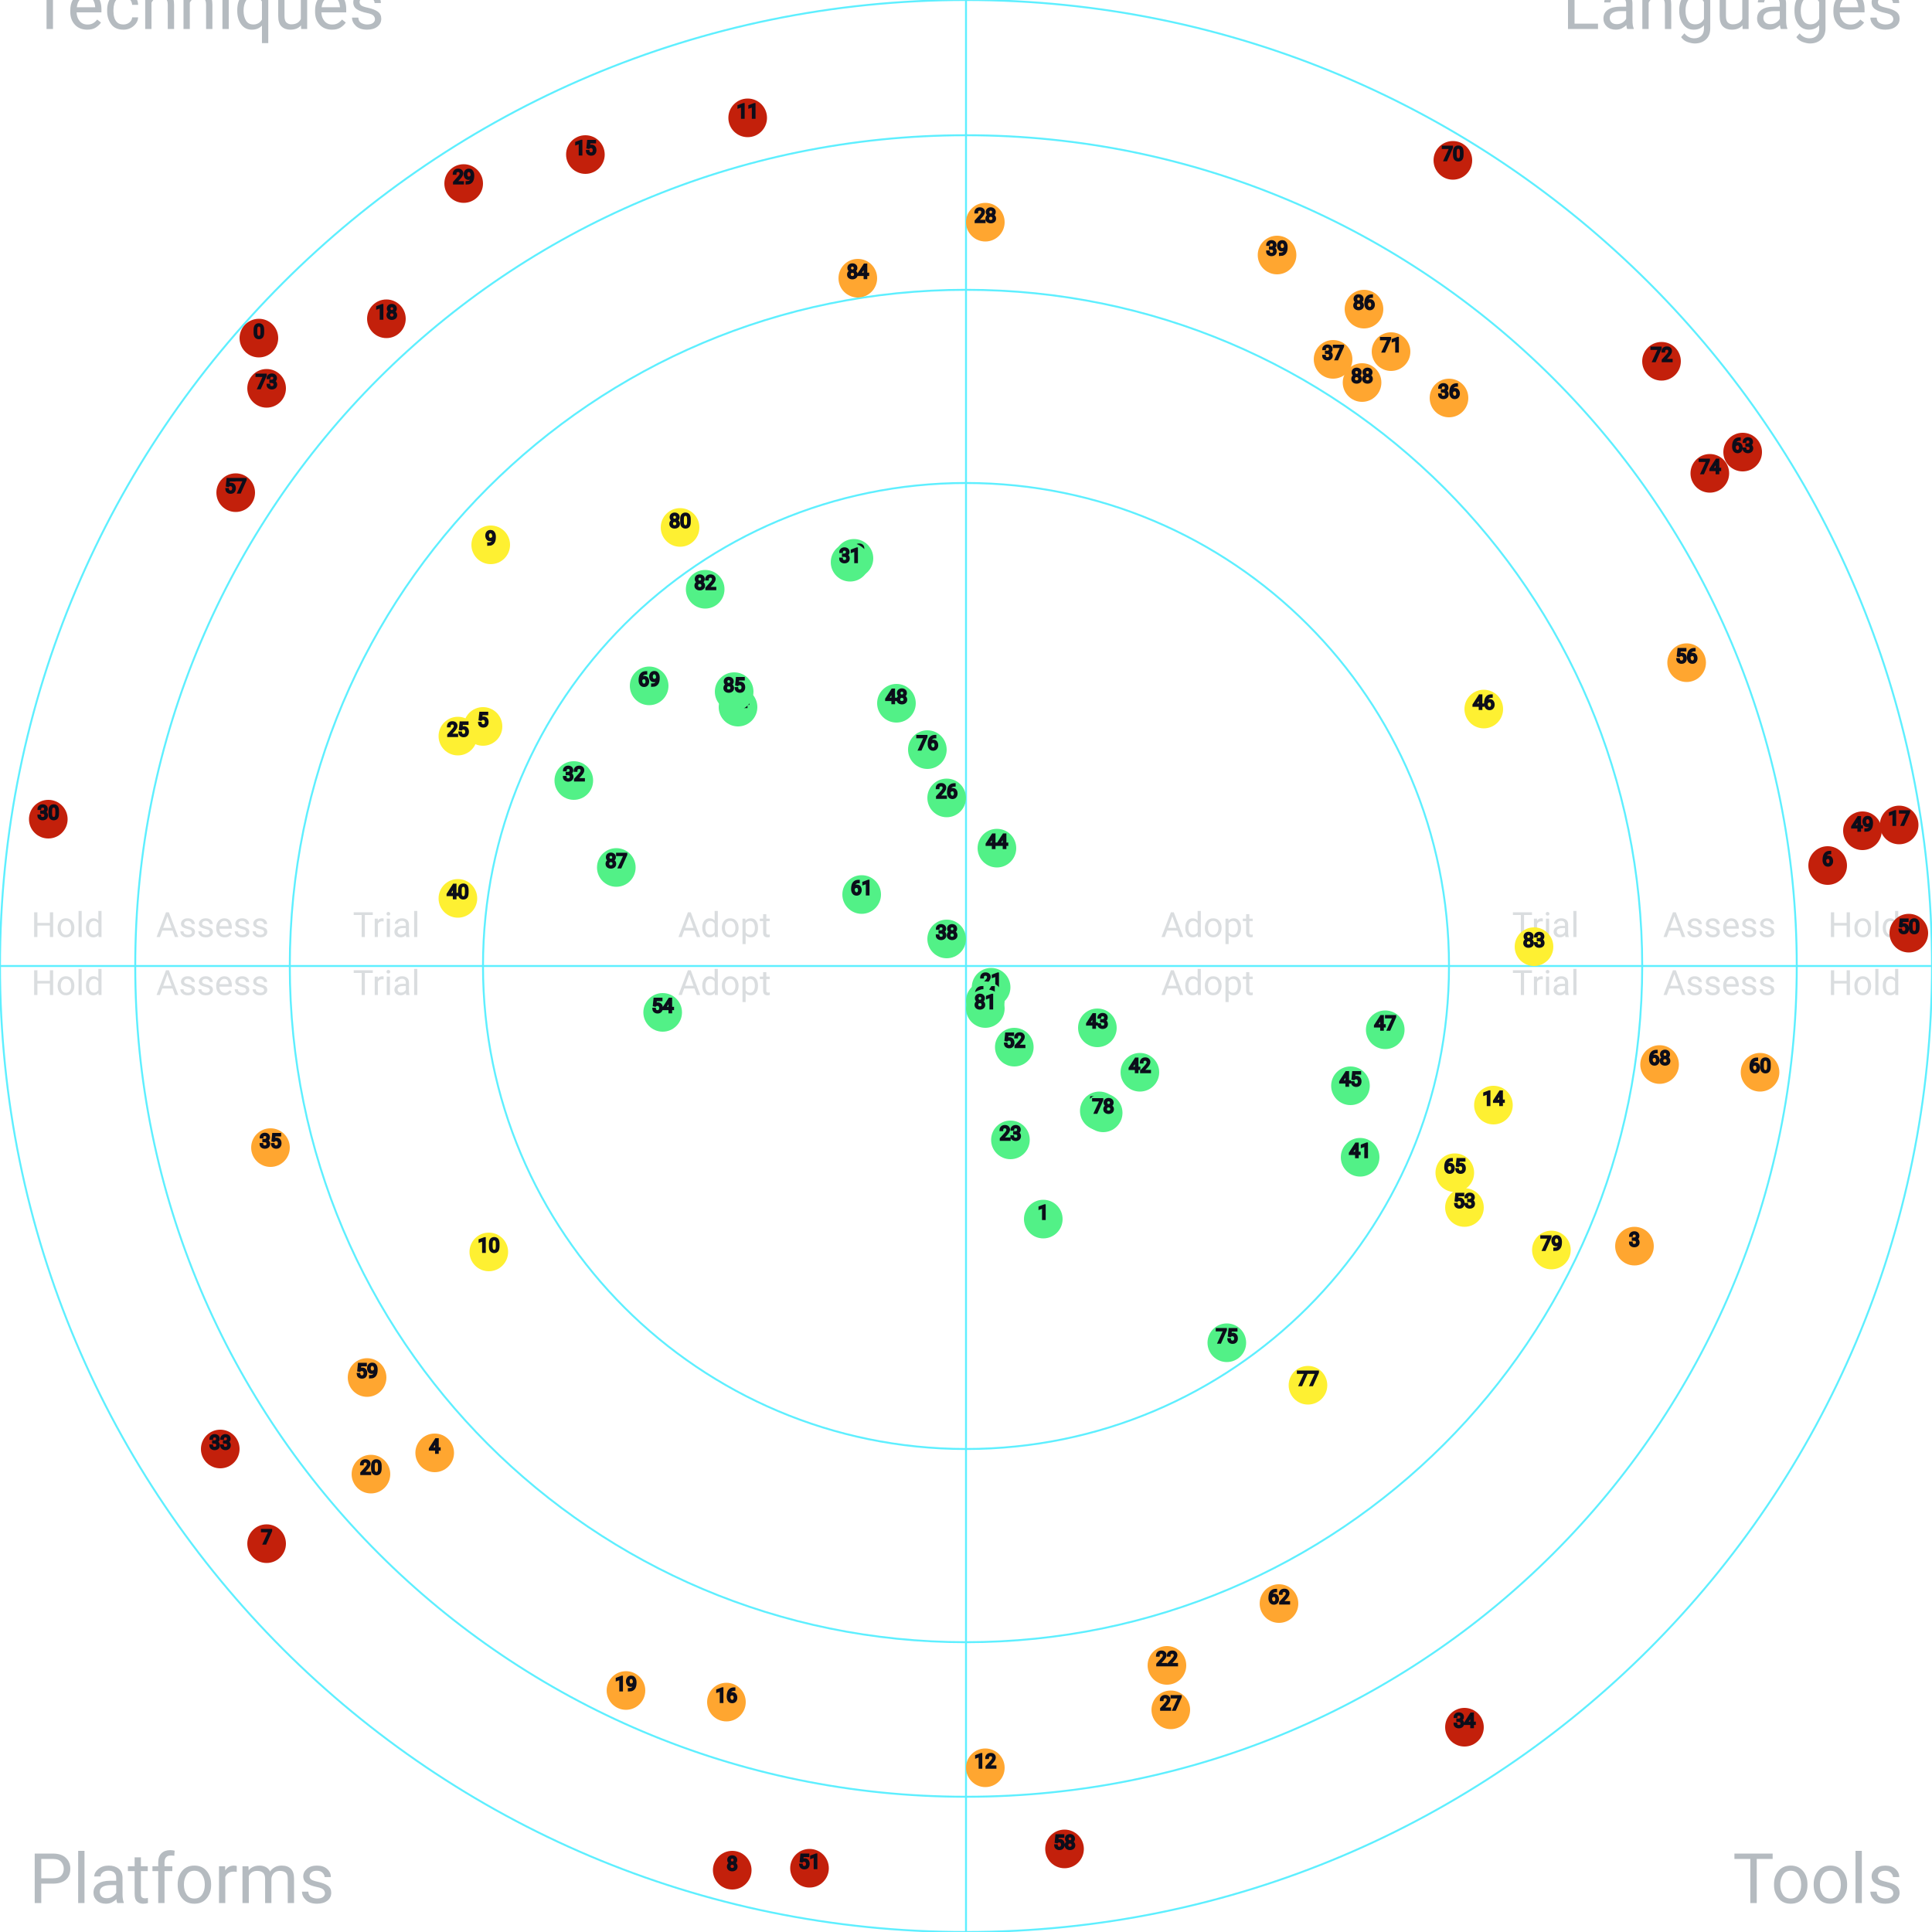
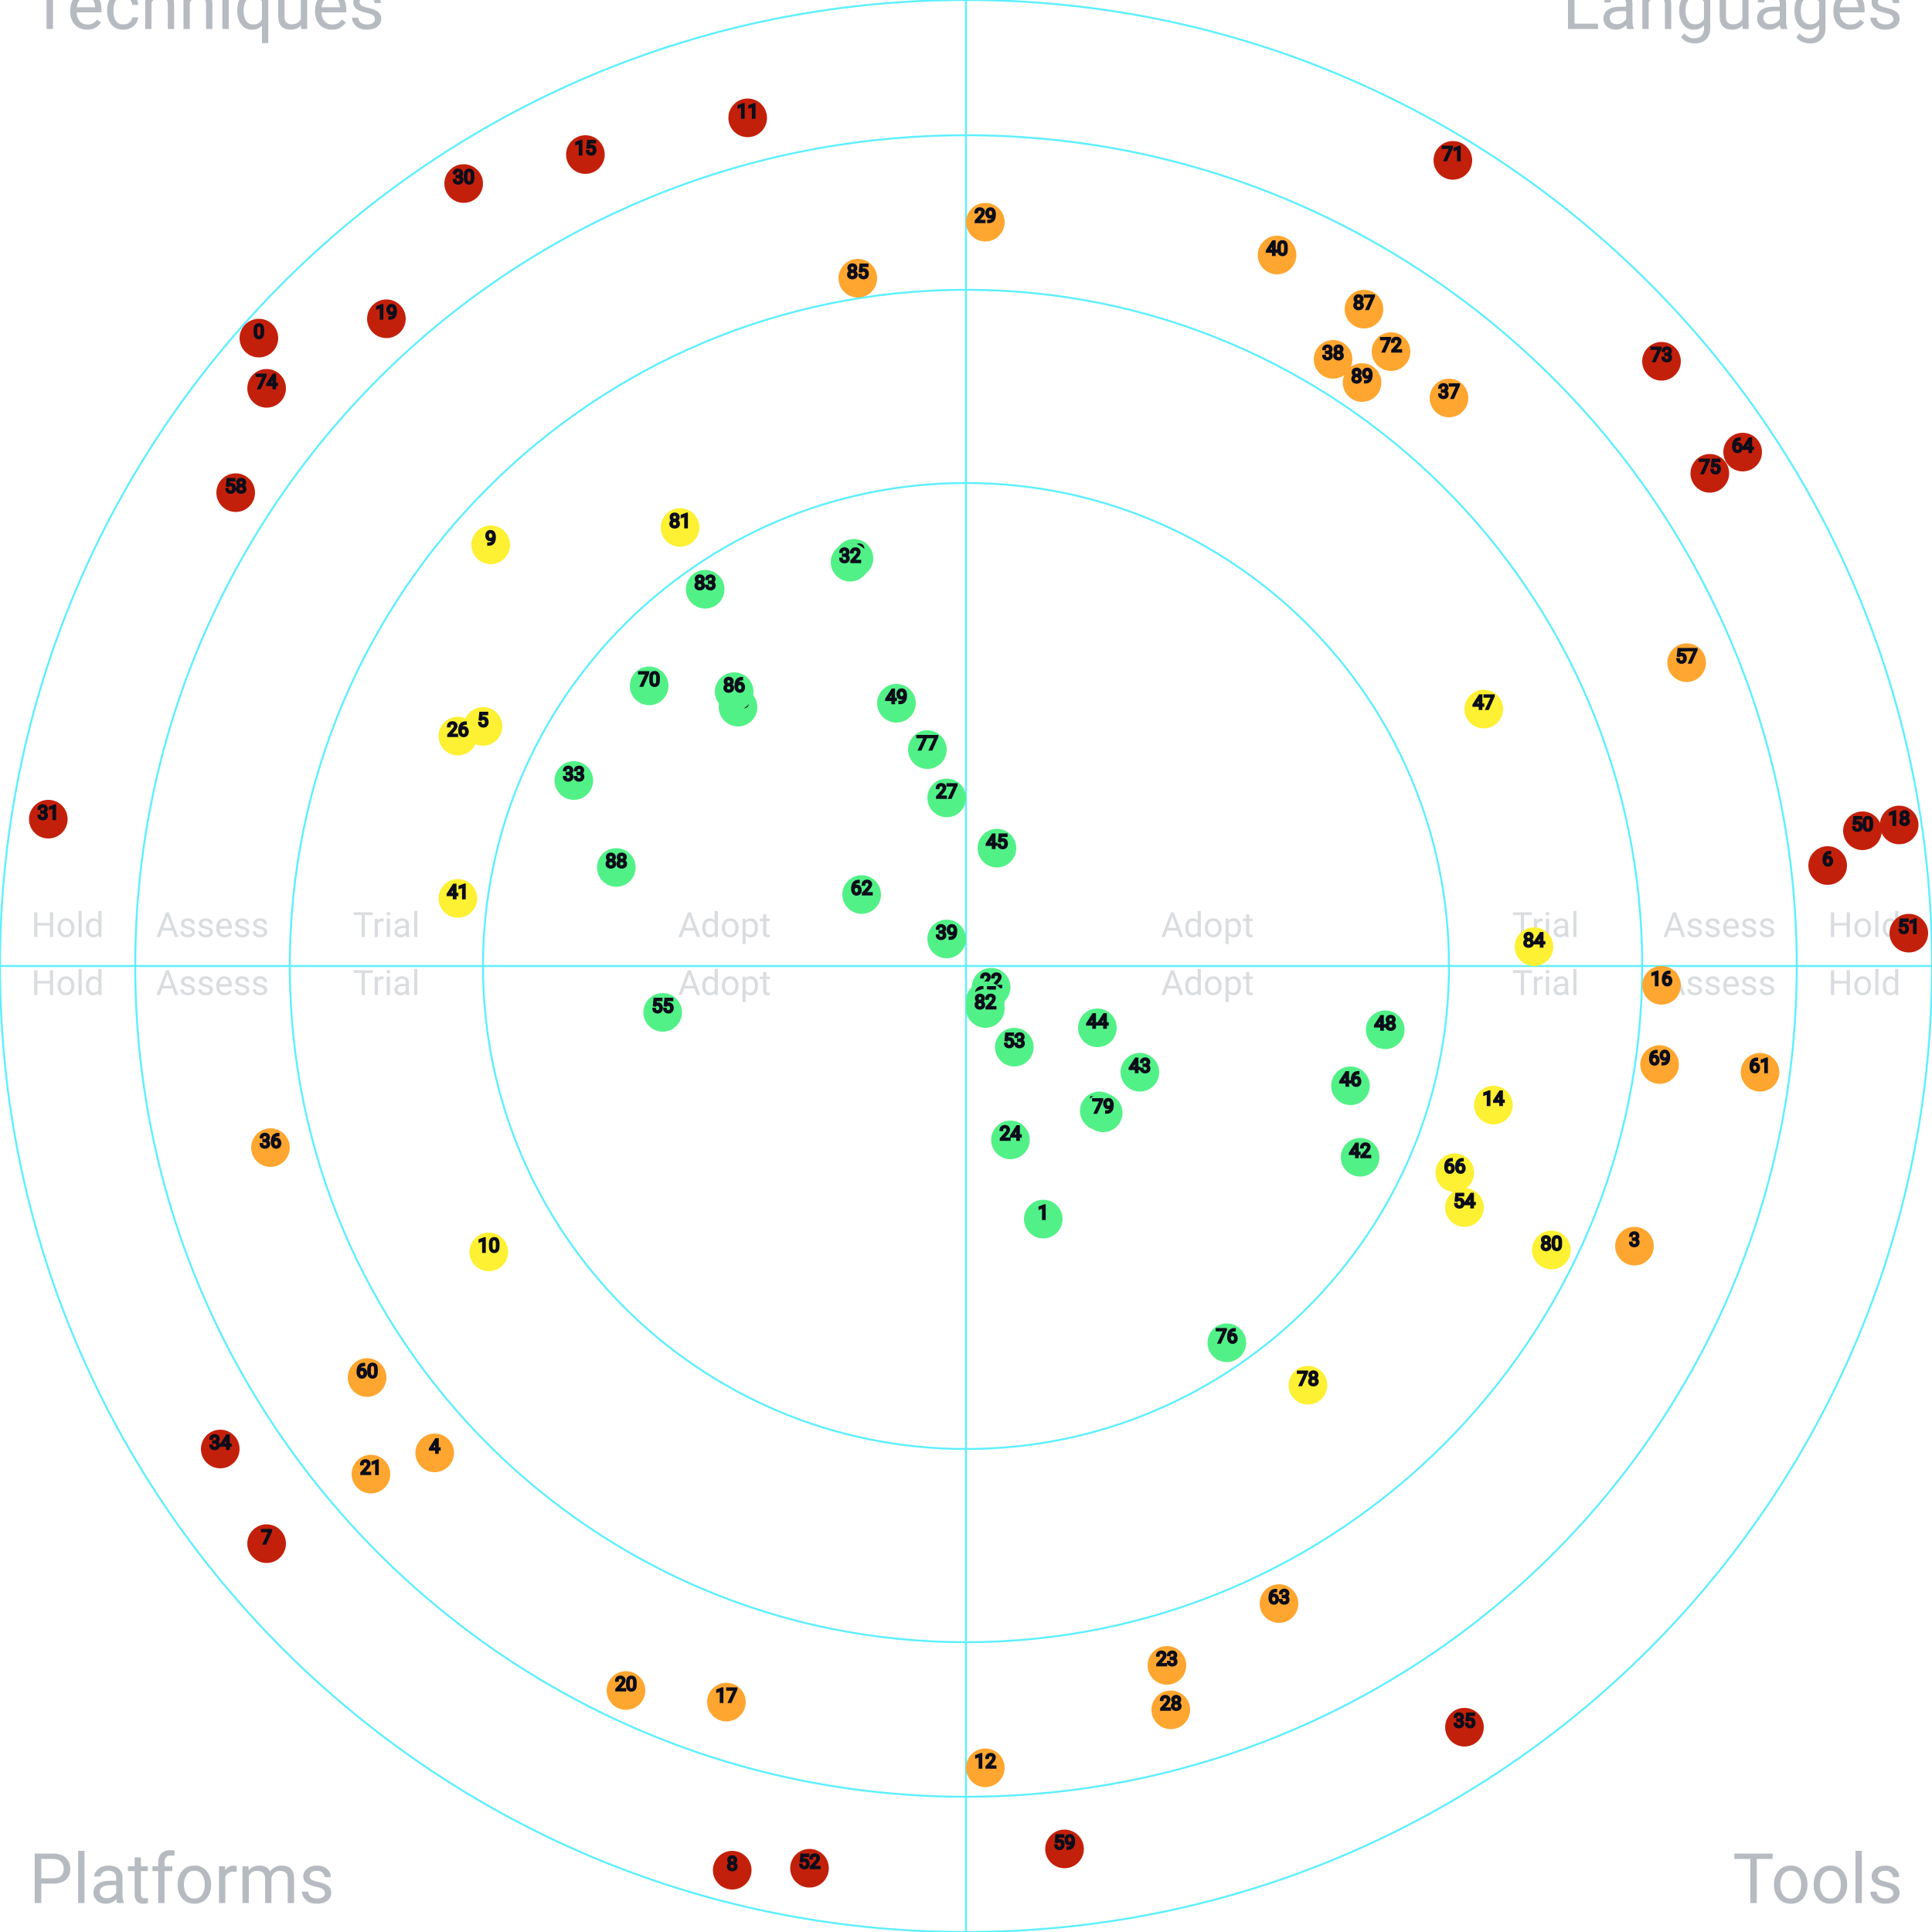
<svg xmlns="http://www.w3.org/2000/svg" viewBox="0 0 1000 1000" width="800" height="800" style="background-color: #2a2b38">
  <style>
    /* cspell:disable */
    text {
      stroke: #0c0d1a;
      font-weight: normal;
      font-size: 10px;
      font-family: fira code, system-ui, -apple-system, blinkmacsystemfont, pingfang sc, microsoft yahei ui, segoe ui, roboto, oxygen, ubuntu, cantarell, fira sans, droid sans, helvetica neue, helvetica, arial, sans-serif;
    }

    a[href="#"] {
      cursor: not-allowed;
    }

    .primary {
      stroke: #5eefff;
    }

    #blip {
      stroke: transparent;
    }

    .adopt {
      fill: #52f187;
    }

    .trial {
      fill: #fef032;
    }

    .assess {
      fill: #ffa630;
    }

    .hold {
      fill: #c3200b;
    }

    .watermark {
      font-size: 18px;
      fill: #b5bbc0;
      stroke: none;
      opacity: 0.5;
    }

    .title {
      font-size: 36px;
      fill: #b5bbc0;
      stroke: none;
    }
    /* cspell:enable */
  </style>
  <defs>
    <circle id="blip" r="10" class="blip" />
    <text id="ring0" class="watermark" alignment-baseline="middle" text-anchor="middle">Adopt</text>
    <text id="ring1" class="watermark" alignment-baseline="middle" text-anchor="middle">Trial</text>
    <text id="ring2" class="watermark" alignment-baseline="middle" text-anchor="middle">Assess</text>
    <text id="ring3" class="watermark" alignment-baseline="middle" text-anchor="middle">Hold</text>
  </defs>
  <view id="techniques" viewBox="0 0 500 500" />
  <view id="languages" viewBox="500 0 500 500" />
  <view id="platforms" viewBox="0 500 500 500" />
  <view id="tools" viewBox="500 500 500 500" />
  <g>
    <circle cx="500" cy="500" r="250" fill="transparent" class="primary" />
    <circle cx="500" cy="500" r="350" fill="transparent" class="primary" />
    <circle cx="500" cy="500" r="430" fill="transparent" class="primary" />
    <circle cx="500" cy="500" r="500" fill="transparent" class="primary" />
    <path d="M 0,500 L 1000,500" class="primary" />
    <path d="M 500,0 L 500,1000" class="primary" />
  </g>
  <g>
    <text class="title" x="15" y="15" alignment-baseline="hanging" text-anchor="start">Techniques</text>
    <use href="#ring3" x="35" y="485" />
    <use href="#ring2" x="110" y="485" />
    <use href="#ring1" x="200" y="485" />
    <use href="#ring0" x="375" y="485" />
  </g>
  <g>
    <text class="title" x="985" y="15" alignment-baseline="hanging" text-anchor="end">Languages</text>
    <use href="#ring3" x="965" y="485" />
    <use href="#ring2" x="890" y="485" />
    <use href="#ring1" x="800" y="485" />
    <use href="#ring0" x="625" y="485" />
  </g>
  <g>
    <text class="title" x="15" y="985" alignment-baseline="baseline" text-anchor="start">Platforms</text>
    <use href="#ring3" x="35" y="515" />
    <use href="#ring2" x="110" y="515" />
    <use href="#ring1" x="200" y="515" />
    <use href="#ring0" x="375" y="515" />
  </g>
  <g>
    <text class="title" x="985" y="985" alignment-baseline="baseline" text-anchor="end">Tools</text>
    <use href="#ring3" x="965" y="515" />
    <use href="#ring2" x="890" y="515" />
    <use href="#ring1" x="800" y="515" />
    <use href="#ring0" x="625" y="515" />
  </g>
  <g>
    <g transform="translate(-366 -325)">
      <a href="#" target="_parent">
        <use href="#blip" class="hold" x="500" y="500" />
        <text x="500" y="500" alignment-baseline="middle" text-anchor="middle">
          0
        </text>
      </a>
    </g>
    <g transform="translate(40 131)">
      <a href="#" target="_parent">
        <use href="#blip" class="adopt" x="500" y="500" />
        <text x="500" y="500" alignment-baseline="middle" text-anchor="middle">
          1
        </text>
      </a>
    </g>
    <g transform="translate(346 145)">
      <a href="#" target="_parent">
        <use href="#blip" class="assess" x="500" y="500" />
        <text x="500" y="500" alignment-baseline="middle" text-anchor="middle">
          3
        </text>
      </a>
    </g>
    <g transform="translate(-275 252)">
      <a href="#" target="_parent">
        <use href="#blip" class="assess" x="500" y="500" />
        <text x="500" y="500" alignment-baseline="middle" text-anchor="middle">
          4
        </text>
      </a>
    </g>
    <g transform="translate(-250 -124)">
      <a href="/radar/architecture-decision-records" target="_parent">
        <use href="#blip" class="trial" x="500" y="500" />
        <text x="500" y="500" alignment-baseline="middle" text-anchor="middle">
          5
        </text>
      </a>
    </g>
    <g transform="translate(446 -52)">
      <a href="#" target="_parent">
        <use href="#blip" class="hold" x="500" y="500" />
        <text x="500" y="500" alignment-baseline="middle" text-anchor="middle">
          6
        </text>
      </a>
    </g>
    <g transform="translate(-362 299)">
      <a href="/radar/azure-devops" target="_parent">
        <use href="#blip" class="hold" x="500" y="500" />
        <text x="500" y="500" alignment-baseline="middle" text-anchor="middle">
          7
        </text>
      </a>
    </g>
    <g transform="translate(-121 468)">
      <a href="/radar/azure-pipelines" target="_parent">
        <use href="#blip" class="hold" x="500" y="500" />
        <text x="500" y="500" alignment-baseline="middle" text-anchor="middle">
          8
        </text>
      </a>
    </g>
    <g transform="translate(-246 -218)">
      <a href="#" target="_parent">
        <use href="#blip" class="trial" x="500" y="500" />
        <text x="500" y="500" alignment-baseline="middle" text-anchor="middle">
          9
        </text>
      </a>
    </g>
    <g transform="translate(-247 148)">
      <a href="#" target="_parent">
        <use href="#blip" class="trial" x="500" y="500" />
        <text x="500" y="500" alignment-baseline="middle" text-anchor="middle">
          10
        </text>
      </a>
    </g>
    <g transform="translate(-113 -439)">
      <a href="#" target="_parent">
        <use href="#blip" class="hold" x="500" y="500" />
        <text x="500" y="500" alignment-baseline="middle" text-anchor="middle">
          11
        </text>
      </a>
    </g>
    <g transform="translate(10 415)">
      <a href="#" target="_parent">
        <use href="#blip" class="assess" x="500" y="500" />
        <text x="500" y="500" alignment-baseline="middle" text-anchor="middle">
          12
        </text>
      </a>
    </g>
    <g transform="translate(-58 -211)">
      <a href="#" target="_parent">
        <use href="#blip" class="adopt" x="500" y="500" />
        <text x="500" y="500" alignment-baseline="middle" text-anchor="middle">
          13
        </text>
      </a>
    </g>
    <g transform="translate(273 72)">
      <a href="#" target="_parent">
        <use href="#blip" class="trial" x="500" y="500" />
        <text x="500" y="500" alignment-baseline="middle" text-anchor="middle">
          14
        </text>
      </a>
    </g>
    <g transform="translate(-197 -420)">
      <a href="#" target="_parent">
        <use href="#blip" class="hold" x="500" y="500" />
        <text x="500" y="500" alignment-baseline="middle" text-anchor="middle">
          15
        </text>
      </a>
    </g>
+     <g transform="translate(360 10)">
+       <a href="#" target="_parent">
+         <use href="#blip" class="assess" x="500" y="500" />
+         <text x="500" y="500" alignment-baseline="middle" text-anchor="middle">
+           16
+         </text>
+       </a>
+     </g>
    <g transform="translate(-124 381)">
      <a href="#" target="_parent">
        <use href="#blip" class="assess" x="500" y="500" />
        <text x="500" y="500" alignment-baseline="middle" text-anchor="middle">
-           16
+           17
        </text>
      </a>
    </g>
    <g transform="translate(483 -73)">
      <a href="#" target="_parent">
        <use href="#blip" class="hold" x="500" y="500" />
        <text x="500" y="500" alignment-baseline="middle" text-anchor="middle">
-           17
+           18
        </text>
      </a>
    </g>
    <g transform="translate(-300 -335)">
      <a href="/radar/cloud-solution-architect" target="_parent">
        <use href="#blip" class="hold" x="500" y="500" />
        <text x="500" y="500" alignment-baseline="middle" text-anchor="middle">
-           18
+           19
        </text>
      </a>
    </g>
    <g transform="translate(-176 375)">
      <a href="#" target="_parent">
        <use href="#blip" class="assess" x="500" y="500" />
        <text x="500" y="500" alignment-baseline="middle" text-anchor="middle">
-           19
+           20
        </text>
      </a>
    </g>
    <g transform="translate(-308 263)">
      <a href="#" target="_parent">
        <use href="#blip" class="assess" x="500" y="500" />
        <text x="500" y="500" alignment-baseline="middle" text-anchor="middle">
-           20
+           21
        </text>
      </a>
    </g>
    <g transform="translate(13 11)">
      <a href="#" target="_parent">
        <use href="#blip" class="adopt" x="500" y="500" />
        <text x="500" y="500" alignment-baseline="middle" text-anchor="middle">
-           21
+           22
        </text>
      </a>
    </g>
    <g transform="translate(104 362)">
      <a href="#" target="_parent">
        <use href="#blip" class="assess" x="500" y="500" />
        <text x="500" y="500" alignment-baseline="middle" text-anchor="middle">
-           22
+           23
        </text>
      </a>
    </g>
    <g transform="translate(23 90)">
      <a href="#" target="_parent">
        <use href="#blip" class="adopt" x="500" y="500" />
        <text x="500" y="500" alignment-baseline="middle" text-anchor="middle">
-           23
+           24
        </text>
      </a>
    </g>
    <g transform="translate(-118 -134)">
      <a href="#" target="_parent">
        <use href="#blip" class="adopt" x="500" y="500" />
        <text x="500" y="500" alignment-baseline="middle" text-anchor="middle">
-           24
+           25
        </text>
      </a>
    </g>
    <g transform="translate(-263 -119)">
      <a href="#" target="_parent">
        <use href="#blip" class="trial" x="500" y="500" />
        <text x="500" y="500" alignment-baseline="middle" text-anchor="middle">
-           25
+           26
        </text>
      </a>
    </g>
    <g transform="translate(-10 -87)">
      <a href="#" target="_parent">
        <use href="#blip" class="adopt" x="500" y="500" />
        <text x="500" y="500" alignment-baseline="middle" text-anchor="middle">
-           26
+           27
        </text>
      </a>
    </g>
    <g transform="translate(106 385)">
      <a href="#" target="_parent">
        <use href="#blip" class="assess" x="500" y="500" />
        <text x="500" y="500" alignment-baseline="middle" text-anchor="middle">
-           27
+           28
        </text>
      </a>
    </g>
    <g transform="translate(10 -385)">
      <a href="#" target="_parent">
        <use href="#blip" class="assess" x="500" y="500" />
        <text x="500" y="500" alignment-baseline="middle" text-anchor="middle">
-           28
+           29
        </text>
      </a>
    </g>
    <g transform="translate(-260 -405)">
      <a href="#" target="_parent">
        <use href="#blip" class="hold" x="500" y="500" />
        <text x="500" y="500" alignment-baseline="middle" text-anchor="middle">
-           29
+           30
        </text>
      </a>
    </g>
    <g transform="translate(-475 -76)">
      <a href="/radar/devops-engineer" target="_parent">
        <use href="#blip" class="hold" x="500" y="500" />
        <text x="500" y="500" alignment-baseline="middle" text-anchor="middle">
-           30
+           31
        </text>
      </a>
    </g>
    <g transform="translate(-60 -209)">
      <a href="#" target="_parent">
        <use href="#blip" class="adopt" x="500" y="500" />
        <text x="500" y="500" alignment-baseline="middle" text-anchor="middle">
-           31
+           32
        </text>
      </a>
    </g>
    <g transform="translate(-203 -96)">
      <a href="/radar/domain-driven-design" target="_parent">
        <use href="#blip" class="adopt" x="500" y="500" />
        <text x="500" y="500" alignment-baseline="middle" text-anchor="middle">
-           32
+           33
        </text>
      </a>
    </g>
    <g transform="translate(-386 250)">
      <a href="#" target="_parent">
        <use href="#blip" class="hold" x="500" y="500" />
        <text x="500" y="500" alignment-baseline="middle" text-anchor="middle">
-           33
+           34
        </text>
      </a>
    </g>
    <g transform="translate(258 394)">
      <a href="#" target="_parent">
        <use href="#blip" class="hold" x="500" y="500" />
        <text x="500" y="500" alignment-baseline="middle" text-anchor="middle">
-           34
+           35
        </text>
      </a>
    </g>
    <g transform="translate(-360 94)">
      <a href="#" target="_parent">
        <use href="#blip" class="assess" x="500" y="500" />
        <text x="500" y="500" alignment-baseline="middle" text-anchor="middle">
-           35
+           36
        </text>
      </a>
    </g>
    <g transform="translate(250 -294)">
      <a href="#" target="_parent">
        <use href="#blip" class="assess" x="500" y="500" />
        <text x="500" y="500" alignment-baseline="middle" text-anchor="middle">
-           36
+           37
        </text>
      </a>
    </g>
    <g transform="translate(190 -314)">
      <a href="#" target="_parent">
        <use href="#blip" class="assess" x="500" y="500" />
        <text x="500" y="500" alignment-baseline="middle" text-anchor="middle">
-           37
+           38
        </text>
      </a>
    </g>
    <g transform="translate(-10 -14)">
      <a href="#" target="_parent">
        <use href="#blip" class="adopt" x="500" y="500" />
        <text x="500" y="500" alignment-baseline="middle" text-anchor="middle">
-           38
+           39
        </text>
      </a>
    </g>
    <g transform="translate(161 -368)">
      <a href="#" target="_parent">
        <use href="#blip" class="assess" x="500" y="500" />
        <text x="500" y="500" alignment-baseline="middle" text-anchor="middle">
-           39
+           40
        </text>
      </a>
    </g>
    <g transform="translate(-263 -35)">
      <a href="#" target="_parent">
        <use href="#blip" class="trial" x="500" y="500" />
        <text x="500" y="500" alignment-baseline="middle" text-anchor="middle">
-           40
+           41
        </text>
      </a>
    </g>
    <g transform="translate(204 99)">
      <a href="#" target="_parent">
        <use href="#blip" class="adopt" x="500" y="500" />
        <text x="500" y="500" alignment-baseline="middle" text-anchor="middle">
-           41
+           42
        </text>
      </a>
    </g>
    <g transform="translate(90 55)">
      <a href="#" target="_parent">
        <use href="#blip" class="adopt" x="500" y="500" />
        <text x="500" y="500" alignment-baseline="middle" text-anchor="middle">
-           42
+           43
        </text>
      </a>
    </g>
    <g transform="translate(68 32)">
      <a href="#" target="_parent">
        <use href="#blip" class="adopt" x="500" y="500" />
        <text x="500" y="500" alignment-baseline="middle" text-anchor="middle">
-           43
+           44
        </text>
      </a>
    </g>
    <g transform="translate(16 -61)">
      <a href="#" target="_parent">
        <use href="#blip" class="adopt" x="500" y="500" />
        <text x="500" y="500" alignment-baseline="middle" text-anchor="middle">
-           44
+           45
        </text>
      </a>
    </g>
    <g transform="translate(199 62)">
      <a href="#" target="_parent">
        <use href="#blip" class="adopt" x="500" y="500" />
        <text x="500" y="500" alignment-baseline="middle" text-anchor="middle">
-           45
+           46
        </text>
      </a>
    </g>
    <g transform="translate(268 -133)">
      <a href="#" target="_parent">
        <use href="#blip" class="trial" x="500" y="500" />
        <text x="500" y="500" alignment-baseline="middle" text-anchor="middle">
-           46
+           47
        </text>
      </a>
    </g>
    <g transform="translate(217 33)">
      <a href="#" target="_parent">
        <use href="#blip" class="adopt" x="500" y="500" />
        <text x="500" y="500" alignment-baseline="middle" text-anchor="middle">
-           47
+           48
        </text>
      </a>
    </g>
    <g transform="translate(-36 -136)">
      <a href="#" target="_parent">
        <use href="#blip" class="adopt" x="500" y="500" />
        <text x="500" y="500" alignment-baseline="middle" text-anchor="middle">
-           48
+           49
        </text>
      </a>
    </g>
    <g transform="translate(464 -70)">
      <a href="#" target="_parent">
        <use href="#blip" class="hold" x="500" y="500" />
        <text x="500" y="500" alignment-baseline="middle" text-anchor="middle">
-           49
+           50
        </text>
      </a>
    </g>
    <g transform="translate(488 -17)">
      <a href="#" target="_parent">
        <use href="#blip" class="hold" x="500" y="500" />
        <text x="500" y="500" alignment-baseline="middle" text-anchor="middle">
-           50
+           51
        </text>
      </a>
    </g>
    <g transform="translate(-81 467)">
      <a href="#" target="_parent">
        <use href="#blip" class="hold" x="500" y="500" />
        <text x="500" y="500" alignment-baseline="middle" text-anchor="middle">
-           51
+           52
        </text>
      </a>
    </g>
    <g transform="translate(25 42)">
      <a href="#" target="_parent">
        <use href="#blip" class="adopt" x="500" y="500" />
        <text x="500" y="500" alignment-baseline="middle" text-anchor="middle">
-           52
+           53
        </text>
      </a>
    </g>
    <g transform="translate(258 125)">
      <a href="#" target="_parent">
        <use href="#blip" class="trial" x="500" y="500" />
        <text x="500" y="500" alignment-baseline="middle" text-anchor="middle">
-           53
+           54
        </text>
      </a>
    </g>
    <g transform="translate(-157 24)">
      <a href="#" target="_parent">
        <use href="#blip" class="adopt" x="500" y="500" />
        <text x="500" y="500" alignment-baseline="middle" text-anchor="middle">
-           54
+           55
        </text>
      </a>
    </g>
    <g transform="translate(69 75)">
      <a href="#" target="_parent">
        <use href="#blip" class="adopt" x="500" y="500" />
        <text x="500" y="500" alignment-baseline="middle" text-anchor="middle">
-           55
+           56
        </text>
      </a>
    </g>
    <g transform="translate(373 -157)">
      <a href="#" target="_parent">
        <use href="#blip" class="assess" x="500" y="500" />
        <text x="500" y="500" alignment-baseline="middle" text-anchor="middle">
-           56
+           57
        </text>
      </a>
    </g>
    <g transform="translate(-378 -245)">
      <a href="#" target="_parent">
        <use href="#blip" class="hold" x="500" y="500" />
        <text x="500" y="500" alignment-baseline="middle" text-anchor="middle">
-           57
+           58
        </text>
      </a>
    </g>
    <g transform="translate(51 457)">
      <a href="#" target="_parent">
        <use href="#blip" class="hold" x="500" y="500" />
        <text x="500" y="500" alignment-baseline="middle" text-anchor="middle">
-           58
+           59
        </text>
      </a>
    </g>
    <g transform="translate(-310 213)">
      <a href="#" target="_parent">
        <use href="#blip" class="assess" x="500" y="500" />
        <text x="500" y="500" alignment-baseline="middle" text-anchor="middle">
-           59
+           60
        </text>
      </a>
    </g>
    <g transform="translate(411 55)">
      <a href="#" target="_parent">
        <use href="#blip" class="assess" x="500" y="500" />
        <text x="500" y="500" alignment-baseline="middle" text-anchor="middle">
-           60
+           61
        </text>
      </a>
    </g>
    <g transform="translate(-54 -37)">
      <a href="#" target="_parent">
        <use href="#blip" class="adopt" x="500" y="500" />
        <text x="500" y="500" alignment-baseline="middle" text-anchor="middle">
-           61
+           62
        </text>
      </a>
    </g>
    <g transform="translate(162 330)">
      <a href="#" target="_parent">
        <use href="#blip" class="assess" x="500" y="500" />
        <text x="500" y="500" alignment-baseline="middle" text-anchor="middle">
-           62
+           63
        </text>
      </a>
    </g>
    <g transform="translate(402 -266)">
      <a href="#" target="_parent">
        <use href="#blip" class="hold" x="500" y="500" />
        <text x="500" y="500" alignment-baseline="middle" text-anchor="middle">
-           63
+           64
        </text>
      </a>
    </g>
    <g transform="translate(10 18)">
      <a href="#" target="_parent">
        <use href="#blip" class="adopt" x="500" y="500" />
        <text x="500" y="500" alignment-baseline="middle" text-anchor="middle">
-           64
+           65
        </text>
      </a>
    </g>
    <g transform="translate(253 107)">
      <a href="#" target="_parent">
        <use href="#blip" class="trial" x="500" y="500" />
        <text x="500" y="500" alignment-baseline="middle" text-anchor="middle">
-           65
+           66
        </text>
      </a>
    </g>
    <g transform="translate(359 51)">
      <a href="#" target="_parent">
        <use href="#blip" class="assess" x="500" y="500" />
        <text x="500" y="500" alignment-baseline="middle" text-anchor="middle">
-           68
+           69
        </text>
      </a>
    </g>
    <g transform="translate(-164 -145)">
      <a href="#" target="_parent">
        <use href="#blip" class="adopt" x="500" y="500" />
        <text x="500" y="500" alignment-baseline="middle" text-anchor="middle">
-           69
+           70
        </text>
      </a>
    </g>
    <g transform="translate(252 -417)">
      <a href="#" target="_parent">
        <use href="#blip" class="hold" x="500" y="500" />
        <text x="500" y="500" alignment-baseline="middle" text-anchor="middle">
-           70
+           71
        </text>
      </a>
    </g>
    <g transform="translate(220 -318)">
      <a href="#" target="_parent">
        <use href="#blip" class="assess" x="500" y="500" />
        <text x="500" y="500" alignment-baseline="middle" text-anchor="middle">
-           71
+           72
        </text>
      </a>
    </g>
    <g transform="translate(360 -313)">
      <a href="/radar/scala" target="_parent">
        <use href="#blip" class="hold" x="500" y="500" />
        <text x="500" y="500" alignment-baseline="middle" text-anchor="middle">
-           72
+           73
        </text>
      </a>
    </g>
    <g transform="translate(-362 -299)">
      <a href="#" target="_parent">
        <use href="#blip" class="hold" x="500" y="500" />
        <text x="500" y="500" alignment-baseline="middle" text-anchor="middle">
-           73
+           74
        </text>
      </a>
    </g>
    <g transform="translate(385 -255)">
      <a href="#" target="_parent">
        <use href="#blip" class="hold" x="500" y="500" />
        <text x="500" y="500" alignment-baseline="middle" text-anchor="middle">
-           74
+           75
        </text>
      </a>
    </g>
    <g transform="translate(135 195)">
      <a href="#" target="_parent">
        <use href="#blip" class="adopt" x="500" y="500" />
        <text x="500" y="500" alignment-baseline="middle" text-anchor="middle">
-           75
+           76
        </text>
      </a>
    </g>
    <g transform="translate(-20 -112)">
      <a href="#" target="_parent">
        <use href="#blip" class="adopt" x="500" y="500" />
        <text x="500" y="500" alignment-baseline="middle" text-anchor="middle">
-           76
+           77
        </text>
      </a>
    </g>
    <g transform="translate(177 217)">
      <a href="#" target="_parent">
        <use href="#blip" class="trial" x="500" y="500" />
        <text x="500" y="500" alignment-baseline="middle" text-anchor="middle">
-           77
+           78
        </text>
      </a>
    </g>
    <g transform="translate(71 76)">
      <a href="#" target="_parent">
        <use href="#blip" class="adopt" x="500" y="500" />
        <text x="500" y="500" alignment-baseline="middle" text-anchor="middle">
-           78
+           79
        </text>
      </a>
    </g>
    <g transform="translate(303 147)">
      <a href="#" target="_parent">
        <use href="#blip" class="trial" x="500" y="500" />
        <text x="500" y="500" alignment-baseline="middle" text-anchor="middle">
-           79
+           80
        </text>
      </a>
    </g>
    <g transform="translate(-148 -227)">
      <a href="#" target="_parent">
        <use href="#blip" class="trial" x="500" y="500" />
        <text x="500" y="500" alignment-baseline="middle" text-anchor="middle">
-           80
+           81
        </text>
      </a>
    </g>
    <g transform="translate(10 22)">
      <a href="#" target="_parent">
        <use href="#blip" class="adopt" x="500" y="500" />
        <text x="500" y="500" alignment-baseline="middle" text-anchor="middle">
-           81
+           82
        </text>
      </a>
    </g>
    <g transform="translate(-135 -195)">
      <a href="#" target="_parent">
        <use href="#blip" class="adopt" x="500" y="500" />
        <text x="500" y="500" alignment-baseline="middle" text-anchor="middle">
-           82
+           83
        </text>
      </a>
    </g>
    <g transform="translate(294 -10)">
      <a href="#" target="_parent">
        <use href="#blip" class="trial" x="500" y="500" />
        <text x="500" y="500" alignment-baseline="middle" text-anchor="middle">
-           83
+           84
        </text>
      </a>
    </g>
    <g transform="translate(-56 -356)">
      <a href="#" target="_parent">
        <use href="#blip" class="assess" x="500" y="500" />
        <text x="500" y="500" alignment-baseline="middle" text-anchor="middle">
-           84
+           85
        </text>
      </a>
    </g>
    <g transform="translate(-120 -142)">
      <a href="#" target="_parent">
        <use href="#blip" class="adopt" x="500" y="500" />
        <text x="500" y="500" alignment-baseline="middle" text-anchor="middle">
-           85
+           86
        </text>
      </a>
    </g>
    <g transform="translate(206 -340)">
      <a href="#" target="_parent">
        <use href="#blip" class="assess" x="500" y="500" />
        <text x="500" y="500" alignment-baseline="middle" text-anchor="middle">
-           86
+           87
        </text>
      </a>
    </g>
    <g transform="translate(-181 -51)">
      <a href="#" target="_parent">
        <use href="#blip" class="adopt" x="500" y="500" />
        <text x="500" y="500" alignment-baseline="middle" text-anchor="middle">
-           87
+           88
        </text>
      </a>
    </g>
    <g transform="translate(205 -302)">
      <a href="#" target="_parent">
        <use href="#blip" class="assess" x="500" y="500" />
        <text x="500" y="500" alignment-baseline="middle" text-anchor="middle">
-           88
+           89
        </text>
      </a>
    </g>
  </g>
</svg>
